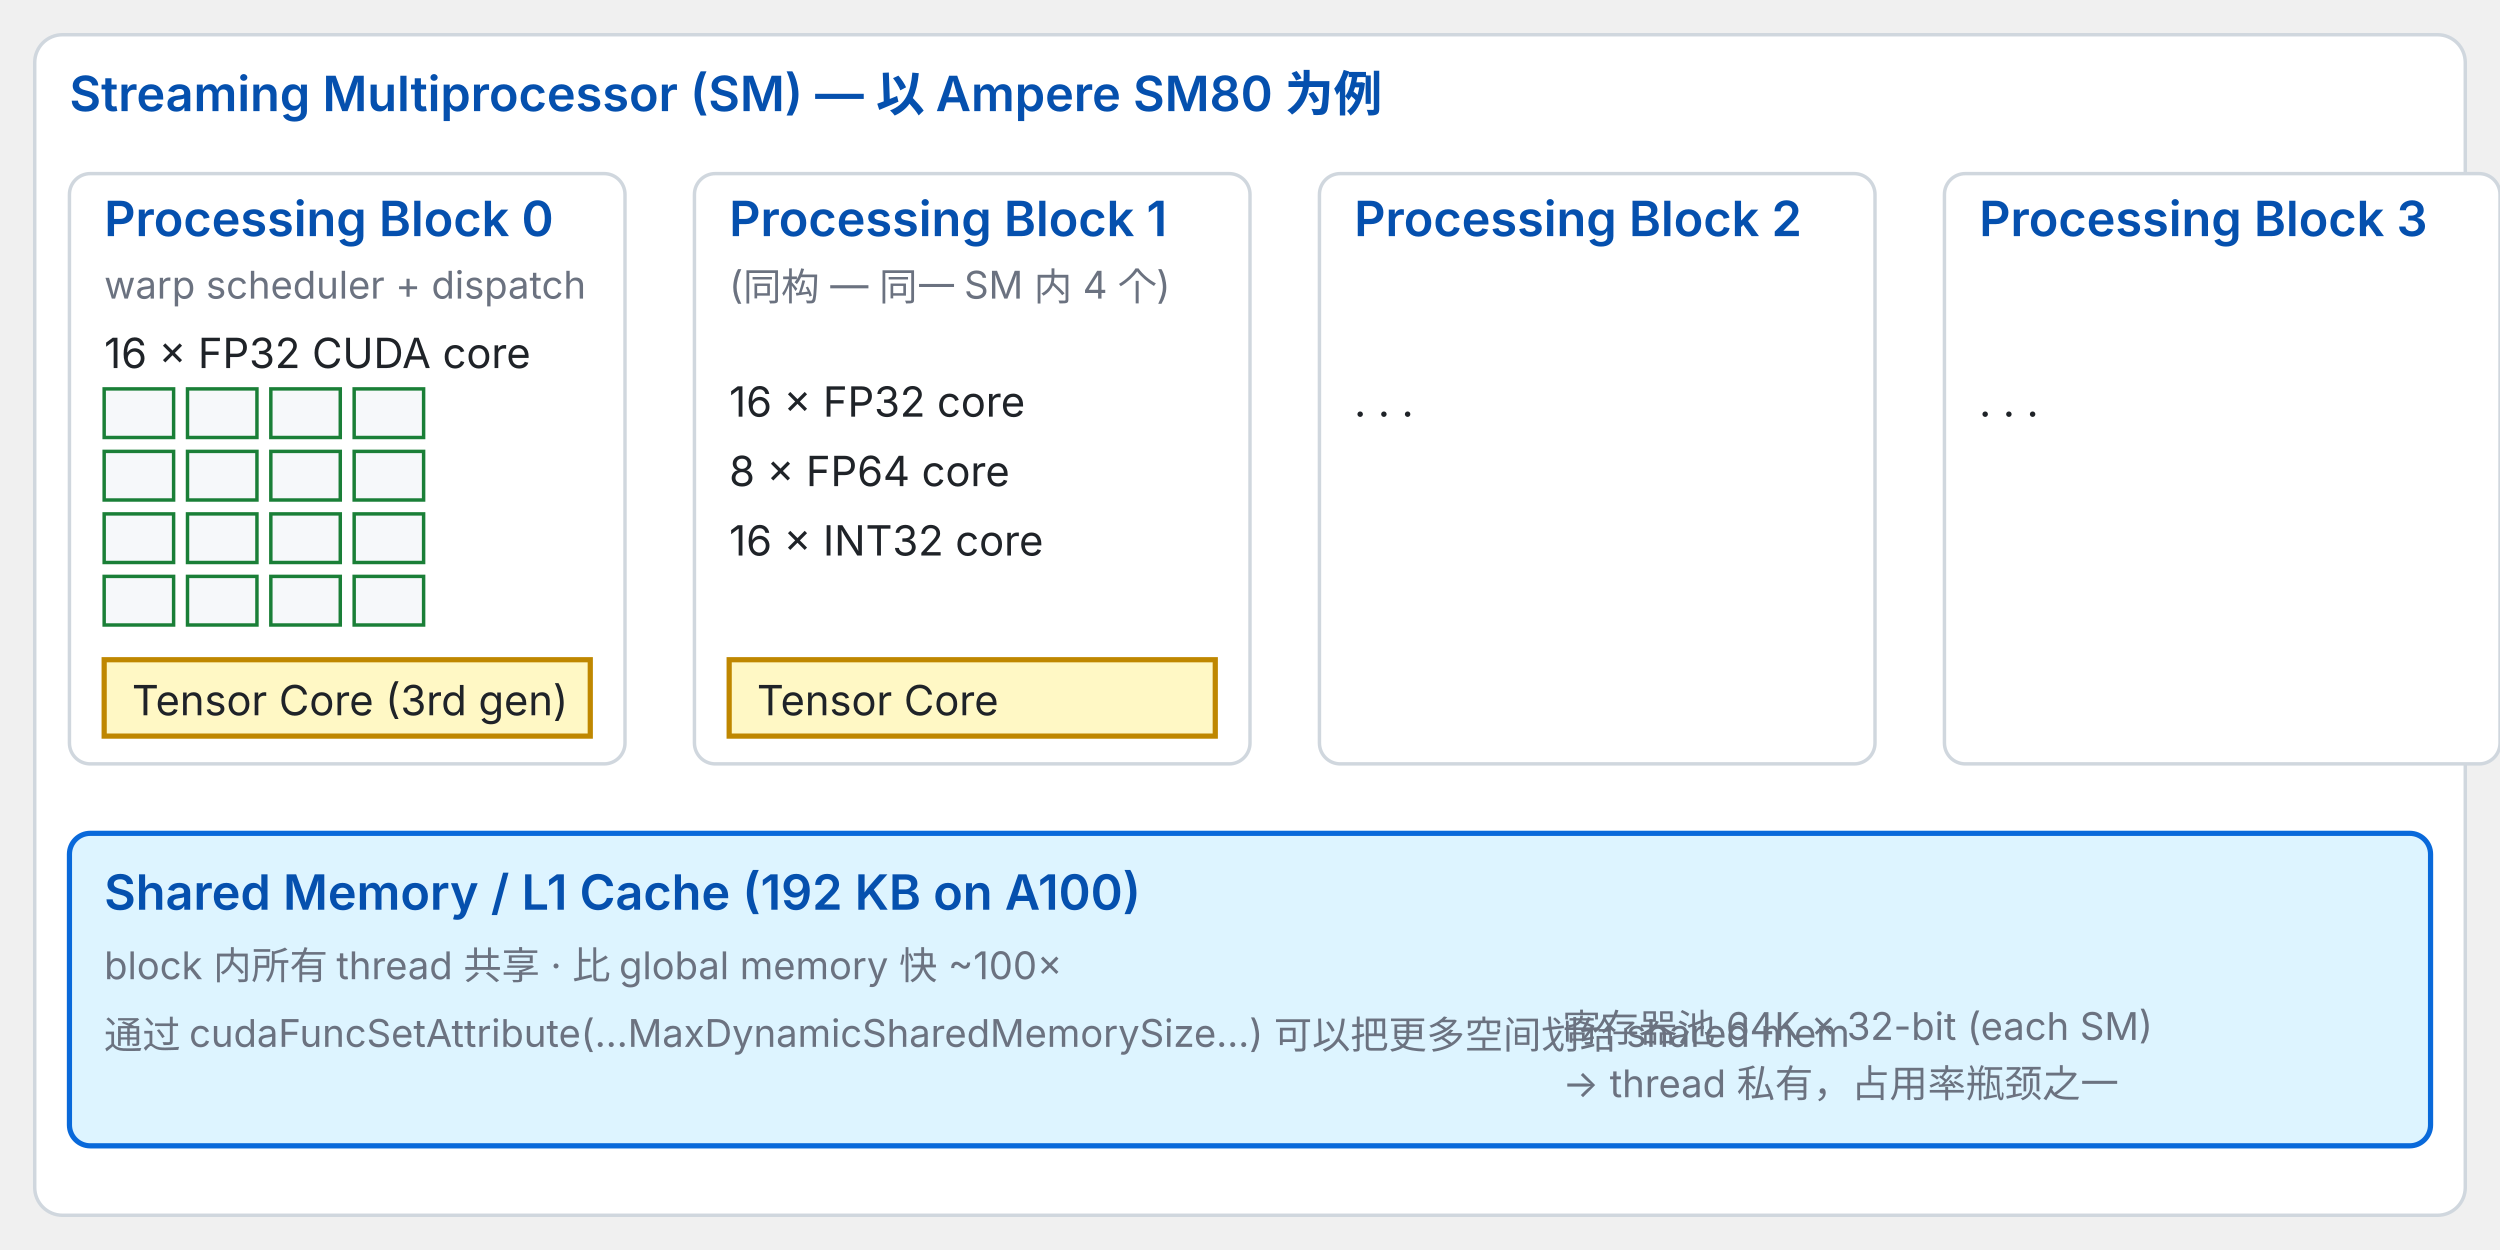
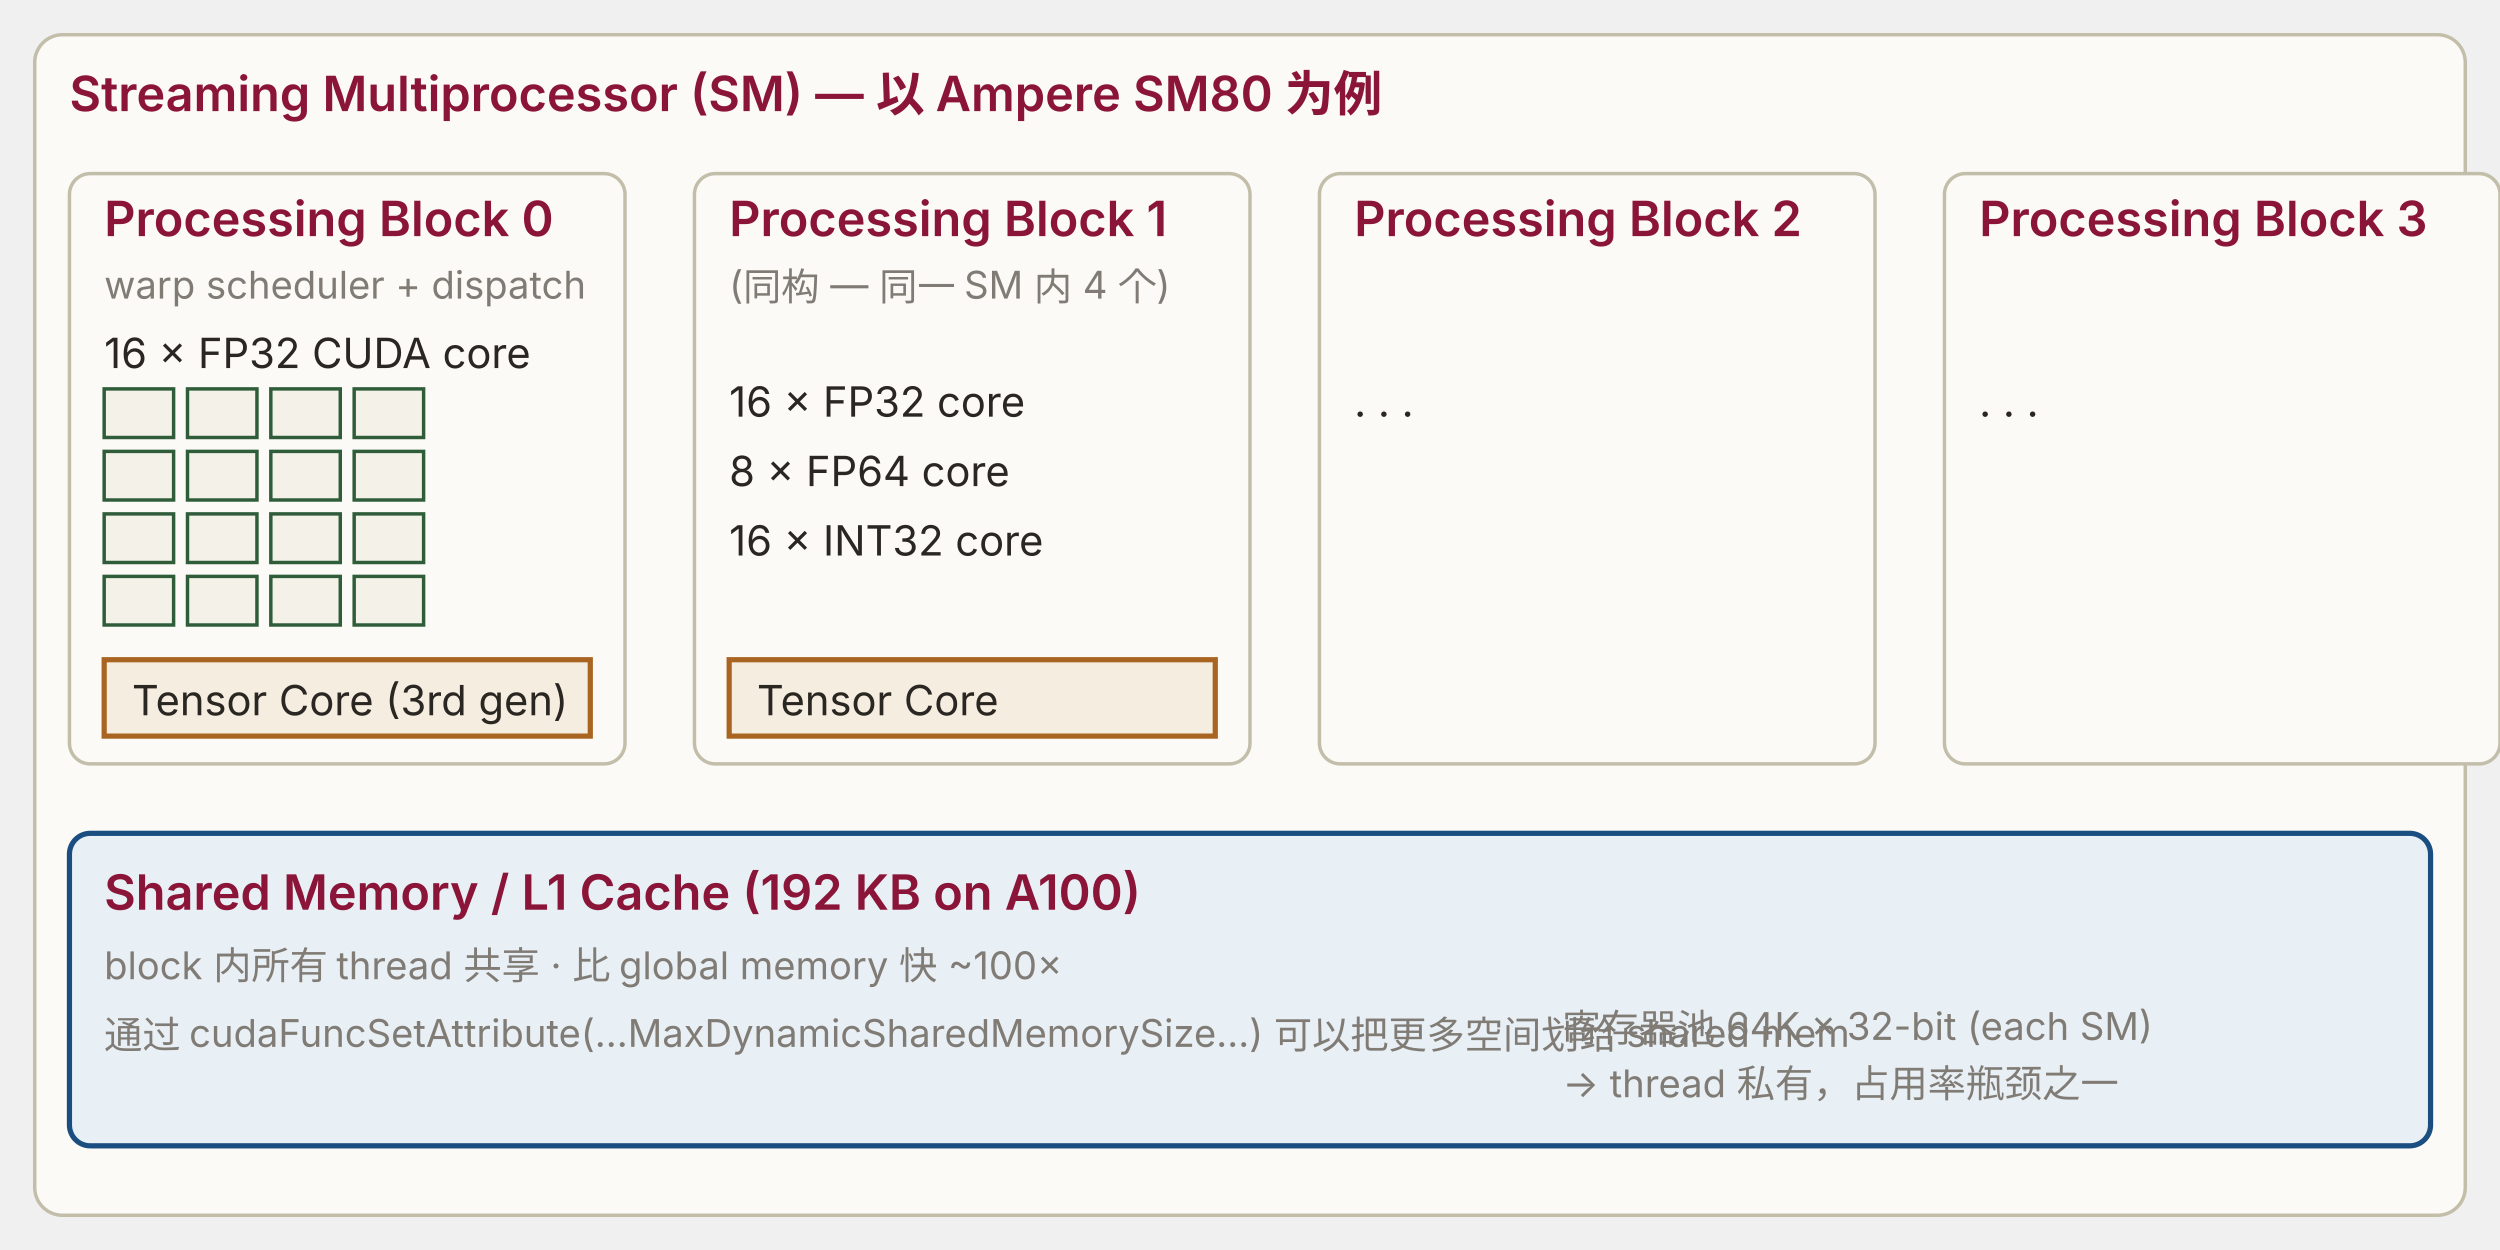
<svg xmlns="http://www.w3.org/2000/svg" viewBox="0 0 720 360" font-family="-apple-system, sans-serif">
  <style>
-     .lbl { fill:#1f2328; font-size:12px; }
-     .ttl { fill:#0550ae; font-size:14px; font-weight:600; }
-     .sub { fill:#6b7280; font-size:11px; }
-     .box { fill:#ffffff; stroke:#d0d7de; stroke-width:1; }
-     .core { fill:#f6f8fa; stroke:#1a7f37; stroke-width:1; }
-     .tc   { fill:#fff8c5; stroke:#bf8700; stroke-width:1.5; }
-     .mem  { fill:#ddf4ff; stroke:#0969da; stroke-width:1.5; }
+     .lbl  { fill:#2a2723; font-size:12px; }
+     .ttl  { fill:#8b1538; font-size:14px; font-weight:600; }
+     .sub  { fill:#807c75; font-size:11px; }
+     .box  { fill:#fbfaf6; stroke:#c2bea9; stroke-width:1; }
+     .core { fill:#f3f1e8; stroke:#2f5d3a; stroke-width:1; }
+     .tc   { fill:#f5ede0; stroke:#a86420; stroke-width:1.5; }
+     .mem  { fill:#e8eff5; stroke:#1a4d80; stroke-width:1.5; }
  </style>
  <rect x="10" y="10" width="700" height="340" class="box" rx="8" />
  <text x="20" y="32" class="ttl">Streaming Multiprocessor (SM) — 以 Ampere SM80 为例</text>
  <g>
    <rect x="20" y="50" width="160" height="170" class="box" rx="6" />
    <text x="30" y="68" class="ttl">Processing Block 0</text>
    <text x="30" y="86" class="sub">warp scheduler + dispatch</text>
    <g fill="#21262d">
      <text x="30" y="106" class="lbl">16 × FP32 CUDA core</text>
      <g>
        <rect x="30" y="112" width="20" height="14" class="core" />
        <rect x="54" y="112" width="20" height="14" class="core" />
        <rect x="78" y="112" width="20" height="14" class="core" />
        <rect x="102" y="112" width="20" height="14" class="core" />
        <rect x="30" y="130" width="20" height="14" class="core" />
        <rect x="54" y="130" width="20" height="14" class="core" />
        <rect x="78" y="130" width="20" height="14" class="core" />
        <rect x="102" y="130" width="20" height="14" class="core" />
        <rect x="30" y="148" width="20" height="14" class="core" />
        <rect x="54" y="148" width="20" height="14" class="core" />
        <rect x="78" y="148" width="20" height="14" class="core" />
        <rect x="102" y="148" width="20" height="14" class="core" />
        <rect x="30" y="166" width="20" height="14" class="core" />
        <rect x="54" y="166" width="20" height="14" class="core" />
        <rect x="78" y="166" width="20" height="14" class="core" />
        <rect x="102" y="166" width="20" height="14" class="core" />
      </g>
      <rect x="30" y="190" width="140" height="22" class="tc" />
      <text x="38" y="206" class="lbl">Tensor Core (3rd gen)</text>
    </g>
  </g>
  <g transform="translate(180,0)">
    <rect x="20" y="50" width="160" height="170" class="box" rx="6" />
    <text x="30" y="68" class="ttl">Processing Block 1</text>
    <text x="30" y="86" class="sub">(同构 — 同一 SM 内 4 个)</text>
    <text x="30" y="120" class="lbl">16 × FP32 core</text>
    <text x="30" y="140" class="lbl">8 × FP64 core</text>
    <text x="30" y="160" class="lbl">16 × INT32 core</text>
    <rect x="30" y="190" width="140" height="22" class="tc" />
    <text x="38" y="206" class="lbl">Tensor Core</text>
  </g>
  <g transform="translate(360,0)">
    <rect x="20" y="50" width="160" height="170" class="box" rx="6" />
    <text x="30" y="68" class="ttl">Processing Block 2</text>
    <text x="30" y="120" class="lbl">. . .</text>
  </g>
  <g transform="translate(540,0)">
    <rect x="20" y="50" width="160" height="170" class="box" rx="6" />
    <text x="30" y="68" class="ttl">Processing Block 3</text>
    <text x="30" y="120" class="lbl">. . .</text>
  </g>
  <rect x="20" y="240" width="680" height="90" class="mem" rx="6" />
  <text x="30" y="262" class="ttl">Shared Memory / L1 Cache  (192 KB on A100)</text>
  <text x="30" y="282" class="sub">block 内所有 thread 共享 · 比 global memory 快 ~100×</text>
  <text x="30" y="302" class="sub">通过 cudaFuncSetAttribute(...MaxDynamicSharedMemorySize...) 可以把更多空间划给 shared mem</text>
  <text x="450" y="300" class="sub">寄存器池 64K × 32-bit (each SM)</text>
  <text x="450" y="316" class="sub">→ thread 私有，占用率瓶颈之一</text>
</svg>
